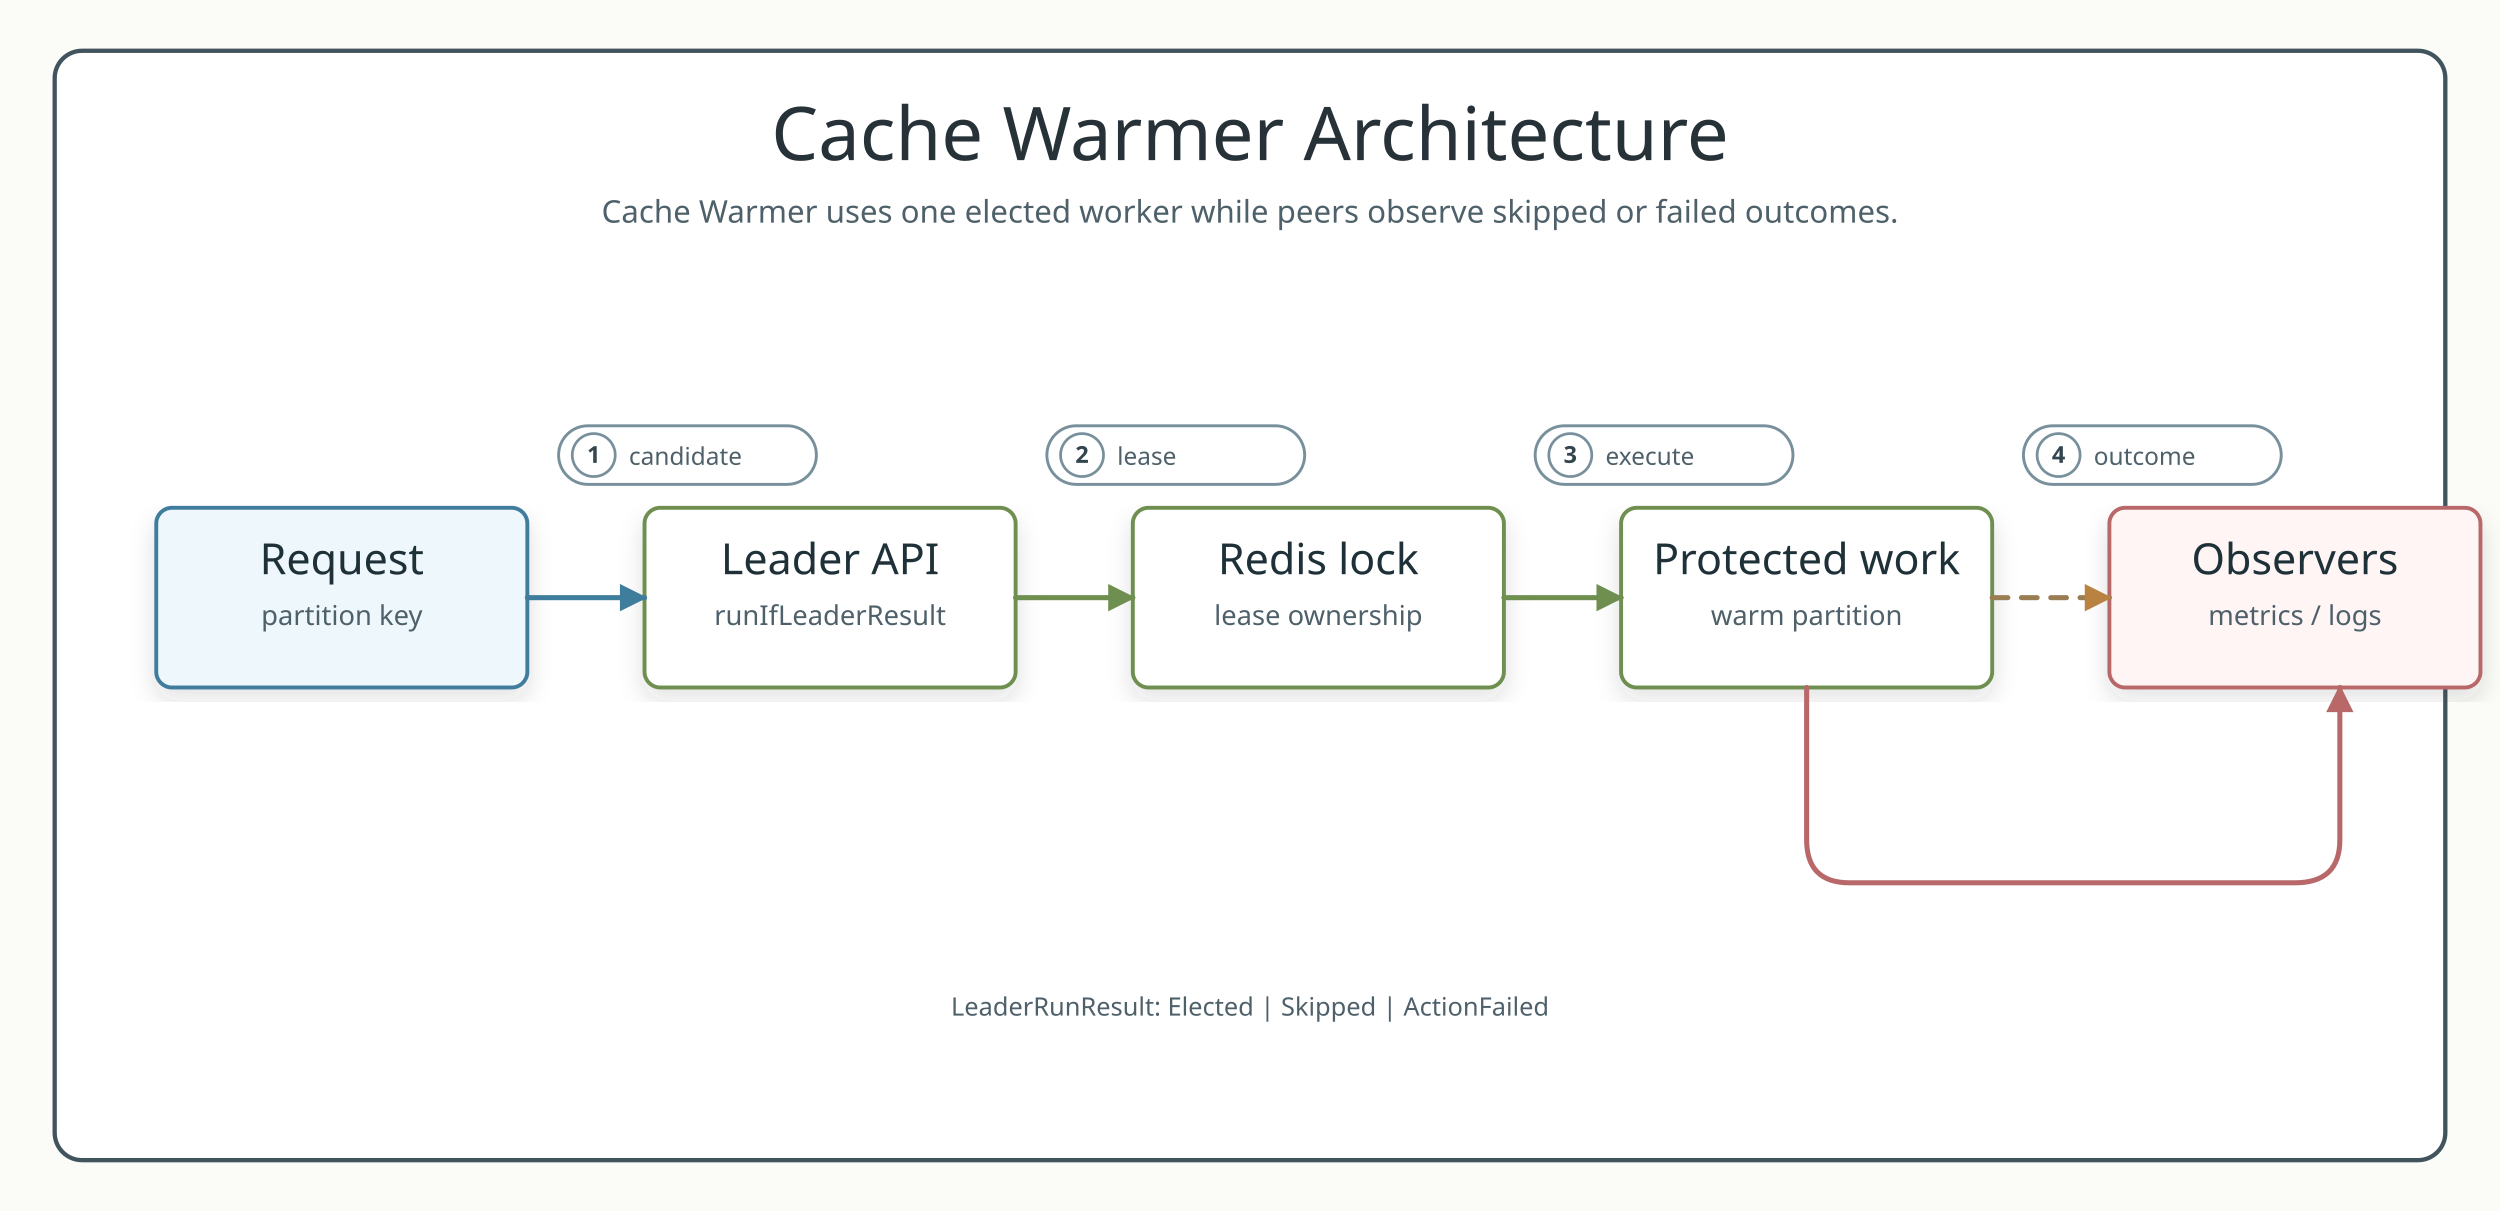
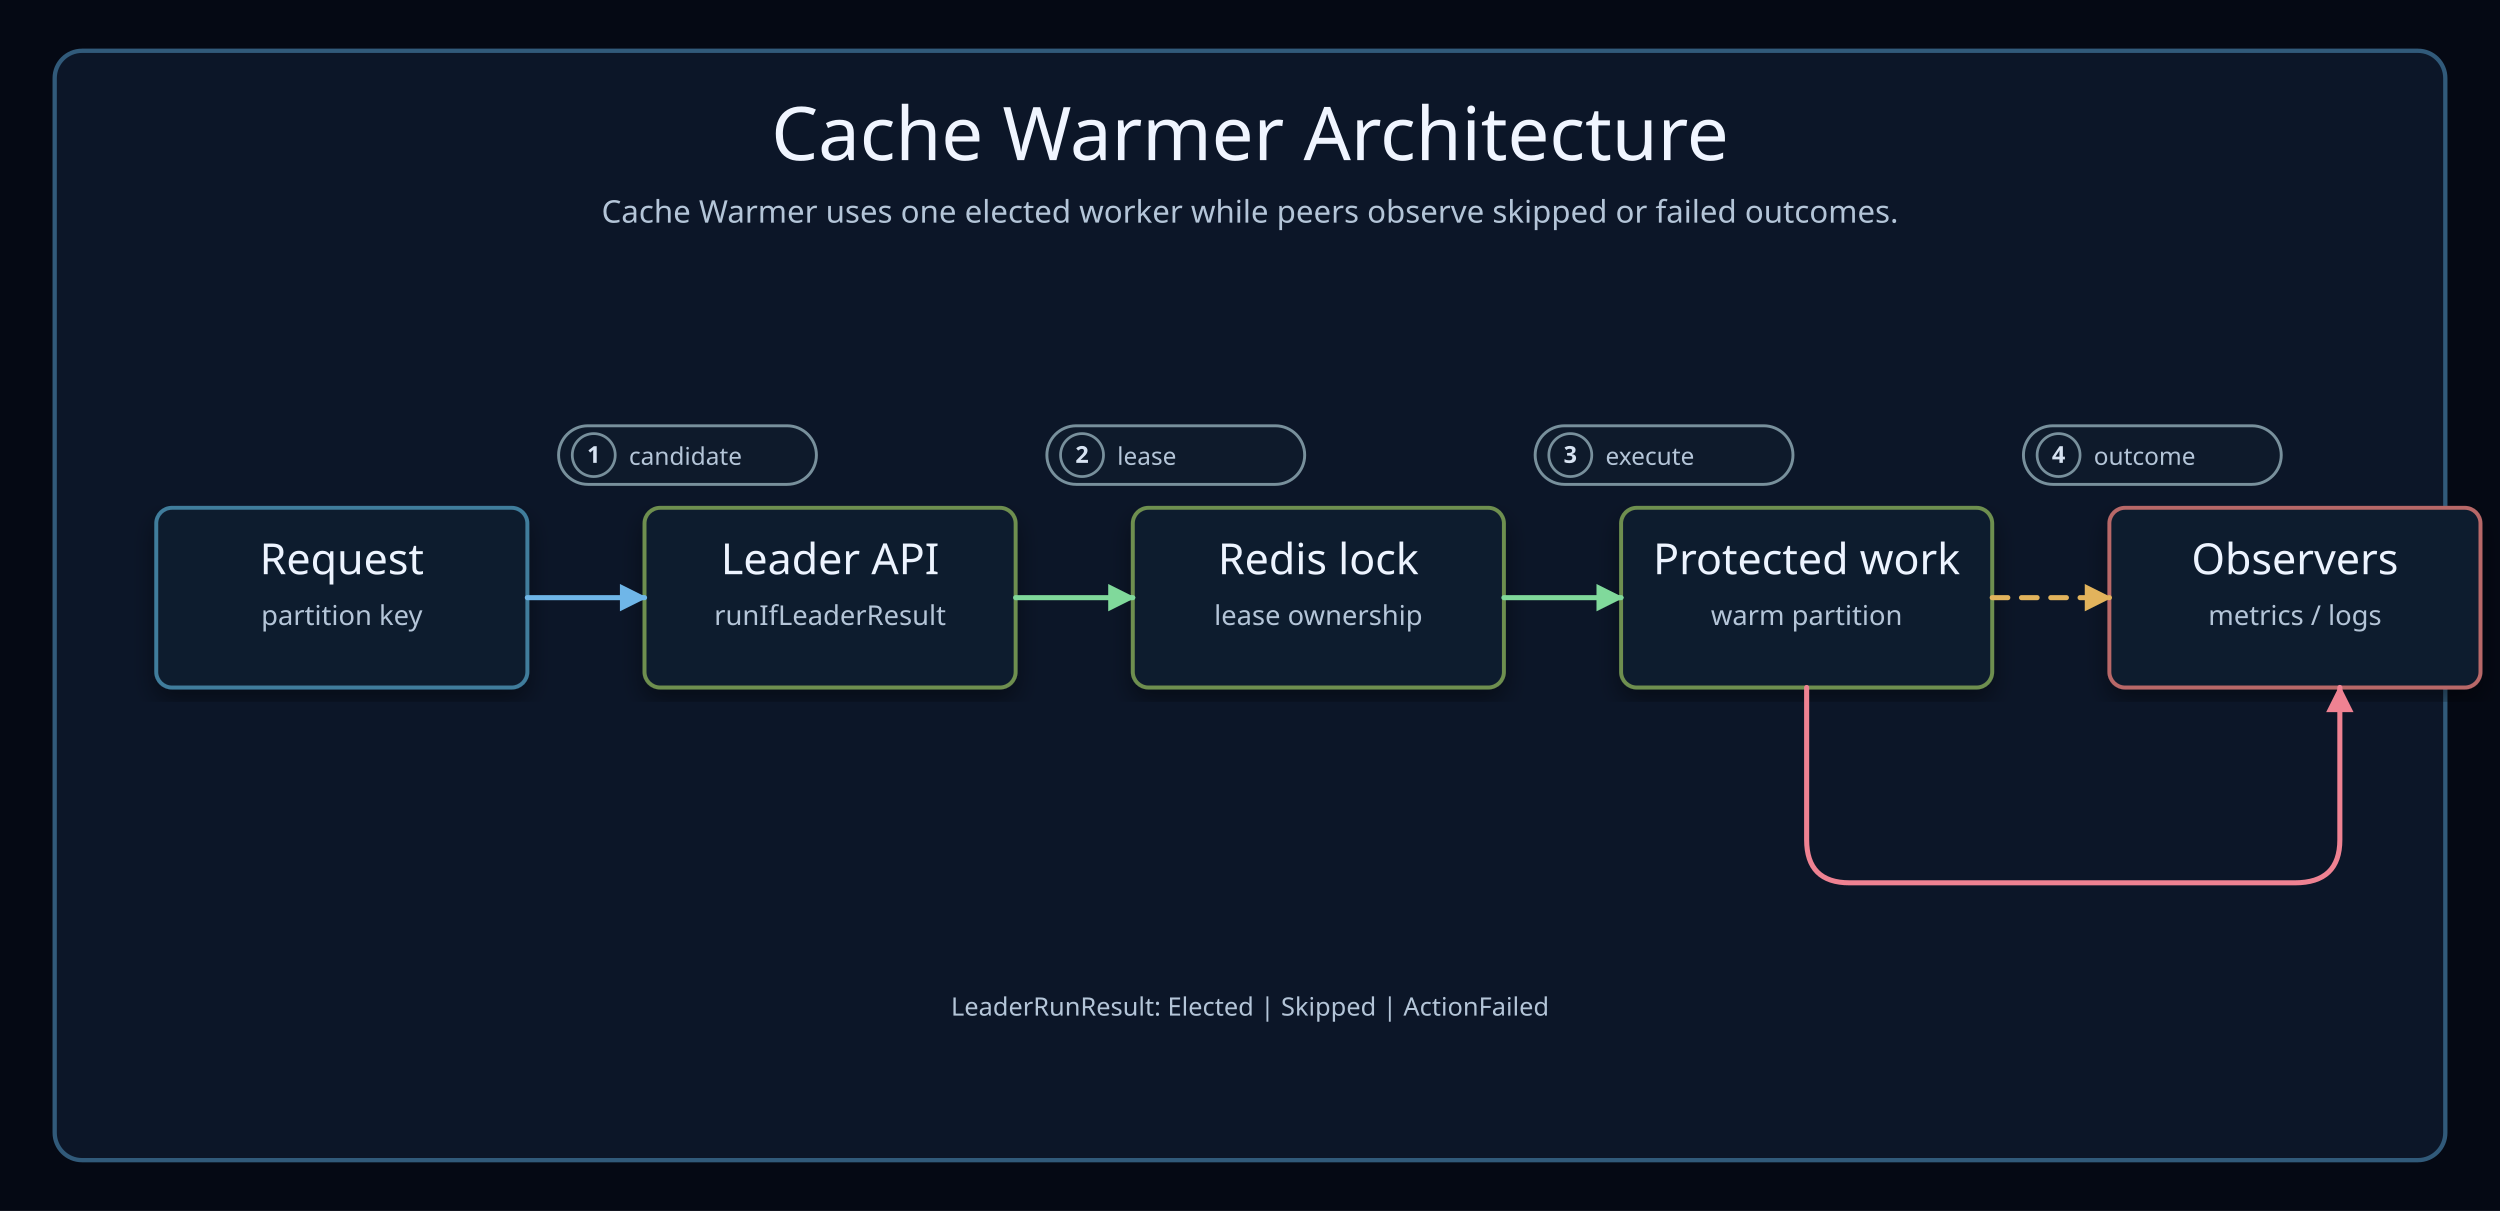
<svg xmlns="http://www.w3.org/2000/svg" width="1280" height="620" viewBox="0 0 1280 620" role="img" aria-labelledby="title desc">
  <defs>
    <filter id="shadow" x="-8%" y="-8%" width="116%" height="116%">
-       <feDropShadow dx="0" dy="6" stdDeviation="6" flood-color="#28343b" flood-opacity="0.13" />
+       <feDropShadow dx="0" dy="6" stdDeviation="6" flood-color="#02050a" flood-opacity="0.42" />
    </filter>
    <marker id="arrow-blue" viewBox="0 0 10 10" markerUnits="userSpaceOnUse" markerWidth="14" markerHeight="14" refX="9" refY="5" orient="auto">
-       <path d="M 0 0 L 10 5 L 0 10 Z" fill="#3f7d9c" stroke="#3f7d9c" stroke-width="0" stroke-dasharray="none" style="stroke-dasharray:none!important" />
+       <path d="M 0 0 L 10 5 L 0 10 Z" fill="#6fb6e8" stroke="#6fb6e8" stroke-width="0" stroke-dasharray="none" style="stroke-dasharray:none!important" />
    </marker>
    <marker id="arrow-green" viewBox="0 0 10 10" markerUnits="userSpaceOnUse" markerWidth="14" markerHeight="14" refX="9" refY="5" orient="auto">
-       <path d="M 0 0 L 10 5 L 0 10 Z" fill="#6e8f4f" stroke="#6e8f4f" stroke-width="0" stroke-dasharray="none" style="stroke-dasharray:none!important" />
+       <path d="M 0 0 L 10 5 L 0 10 Z" fill="#80d99b" stroke="#80d99b" stroke-width="0" stroke-dasharray="none" style="stroke-dasharray:none!important" />
    </marker>
    <marker id="arrow-amber" viewBox="0 0 10 10" markerUnits="userSpaceOnUse" markerWidth="14" markerHeight="14" refX="9" refY="5" orient="auto">
-       <path d="M 0 0 L 10 5 L 0 10 Z" fill="#b98240" stroke="#b98240" stroke-width="0" stroke-dasharray="none" style="stroke-dasharray:none!important" />
+       <path d="M 0 0 L 10 5 L 0 10 Z" fill="#e2b35c" stroke="#e2b35c" stroke-width="0" stroke-dasharray="none" style="stroke-dasharray:none!important" />
    </marker>
    <marker id="arrow-red" viewBox="0 0 10 10" markerUnits="userSpaceOnUse" markerWidth="14" markerHeight="14" refX="9" refY="5" orient="auto">
-       <path d="M 0 0 L 10 5 L 0 10 Z" fill="#b86868" stroke="#b86868" stroke-width="0" stroke-dasharray="none" style="stroke-dasharray:none!important" />
+       <path d="M 0 0 L 10 5 L 0 10 Z" fill="#ef8292" stroke="#ef8292" stroke-width="0" stroke-dasharray="none" style="stroke-dasharray:none!important" />
    </marker>
    <marker id="arrow-slate" viewBox="0 0 10 10" markerUnits="userSpaceOnUse" markerWidth="14" markerHeight="14" refX="9" refY="5" orient="auto">
-       <path d="M 0 0 L 10 5 L 0 10 Z" fill="#78909c" stroke="#78909c" stroke-width="0" stroke-dasharray="none" style="stroke-dasharray:none!important" />
+       <path d="M 0 0 L 10 5 L 0 10 Z" fill="#87a8c2" stroke="#87a8c2" stroke-width="0" stroke-dasharray="none" style="stroke-dasharray:none!important" />
    </marker>
    <style>
-       .canvas{fill:#fbfcf8}.frame{fill:#fff;stroke:#41545d;stroke-width:2.2}
-       .title{font-family:"Architects Daughter";font-size:38px;fill:#263238}
-       .subtitle,.detail,.labelText,.footer,.axis,.tick,.legend,.role{font-family:"Comic Mono";fill:#4e6069}
+       .canvas{fill:#050914}.frame{fill:#0c1628;stroke:#315a7a;stroke-width:2.2}
+       .title{font-family:"Architects Daughter";font-size:38px;fill:#f0f5ff}
+       .subtitle,.detail,.labelText,.footer,.axis,.tick,.legend,.role{font-family:"Comic Mono";fill:#b4c5d8}
      .subtitle{font-size:16px}.detail{font-size:14px}.footer{font-size:13px}.axis,.tick,.legend{font-size:13px}
      .role{font-family:"Comic Mono";font-size:12.5px}
-       .bandTitle,.cardTitle,.participant{font-family:"Architects Daughter";fill:#1f3138}
+       .bandTitle,.cardTitle,.participant{font-family:"Architects Daughter";fill:#edf4ff}
      .bandTitle{font-size:23px}.cardTitle{font-size:22px}.participant{font-size:19px}
-       .mono,.code,.badgeText{font-family:"Comic Mono";fill:#33454e}
-       .band{fill:#f5f9fb;stroke:#c8d7df;stroke-width:1.6}.bandAlt{fill:#fbfdf8;stroke:#d7e0d0;stroke-width:1.6}
-       .card{filter:url(#shadow);stroke-width:2}.header{fill:#fff;stroke:#546e7a;stroke-width:2}
+       .mono,.code,.badgeText{font-family:"Comic Mono";fill:#d7e3f2}
+       .band{fill:#101d30;stroke:#294c69;stroke-width:1.6}.bandAlt{fill:#10231f;stroke:#2f6257;stroke-width:1.6}
+       .card{filter:url(#shadow);fill:#111d2f!important;stroke-width:2}.header{fill:#111d2f;stroke:#537a99;stroke-width:2}
+       .surfaceWarm{fill:#211c16;stroke:#8b6a34;stroke-width:2}.surfacePurple{fill:#1c1930;stroke:#7058a2;stroke-width:2}
+       .footerBar{fill:#0e1b2e;stroke:#294c69;stroke-width:2}.tableHeader{fill:#142b46;stroke:#537a99;stroke-width:2}
      .edge,.call,.return,.skip,.state{fill:none;stroke-width:2.6;stroke-linecap:round;stroke-linejoin:round}
-       .call{stroke:#3f7d9c;marker-end:url(#arrow-blue)}.state{stroke:#6e8f4f;marker-end:url(#arrow-green)}
-       .return{stroke:#9b7d54;marker-end:url(#arrow-amber);stroke-dasharray:8 7}.skip{stroke:#b86868;marker-end:url(#arrow-red)}
-       .pill,.label{fill:#fff;stroke-width:1.5}.labelText{font-size:12.5px}.badgeText{font-size:12px;font-weight:700}
-       .lifeline{stroke:#9aaab1;stroke-width:2;stroke-dasharray:7 8}.activation{fill:#e6f2ec;stroke:#5b7e67;stroke-width:1.7}
-       .branch{fill:none;stroke:#78909c;stroke-width:2.2;stroke-dasharray:12 8}.divider{stroke:#78909c;stroke-width:1.4;stroke-dasharray:8 7}
+       .call{stroke:#6fb6e8;marker-end:url(#arrow-blue)}.state{stroke:#80d99b;marker-end:url(#arrow-green)}
+       .return{stroke:#e2b35c;marker-end:url(#arrow-amber);stroke-dasharray:8 7}.skip{stroke:#ef8292;marker-end:url(#arrow-red)}
+       .pill,.label{fill:#0e1a2b;stroke-width:1.5}.badgeCircle{fill:#0e1a2b}.labelText{font-size:12.5px}.badgeText{font-size:12px;font-weight:700}
+       .lifeline{stroke:#52718a;stroke-width:2;stroke-dasharray:7 8}.activation{fill:#193c32;stroke:#71bf8b;stroke-width:1.7}
+       .branch{fill:none;stroke:#7194ae;stroke-width:2.2;stroke-dasharray:12 8}.divider{stroke:#7194ae;stroke-width:1.4;stroke-dasharray:8 7}
    </style>
  </defs>
  <rect class="canvas" width="1280" height="620" />
  <rect class="frame" x="28" y="26" width="1224" height="568" rx="14" />
  <text x="640" y="82" class="title" text-anchor="middle">Cache Warmer Architecture</text>
  <text x="640" y="114" class="subtitle" text-anchor="middle">Cache Warmer uses one elected worker while peers observe skipped or failed outcomes.</text>
  <g>
    <rect x="80" y="260" width="190" height="92" rx="8" class="card" fill="#eef7fb" stroke="#3f7d9c" />
    <text x="175" y="294" class="cardTitle" text-anchor="middle">Request</text>
    <text x="175" y="320" class="detail" text-anchor="middle">partition key</text>
  </g>
  <g>
    <rect x="330" y="260" width="190" height="92" rx="8" class="card" fill="#fff" stroke="#6e8f4f" />
    <text x="425" y="294" class="cardTitle" text-anchor="middle">Leader API</text>
    <text x="425" y="320" class="detail" text-anchor="middle">runIfLeaderResult</text>
  </g>
  <g>
    <rect x="580" y="260" width="190" height="92" rx="8" class="card" fill="#fff" stroke="#6e8f4f" />
    <text x="675" y="294" class="cardTitle" text-anchor="middle">Redis lock</text>
    <text x="675" y="320" class="detail" text-anchor="middle">lease ownership</text>
  </g>
  <g>
    <rect x="830" y="260" width="190" height="92" rx="8" class="card" fill="#fff" stroke="#6e8f4f" />
    <text x="925" y="294" class="cardTitle" text-anchor="middle">Protected work</text>
    <text x="925" y="320" class="detail" text-anchor="middle">warm partition</text>
  </g>
  <g>
    <rect x="1080" y="260" width="190" height="92" rx="8" class="card" fill="#fff5f5" stroke="#b86868" />
    <text x="1175" y="294" class="cardTitle" text-anchor="middle">Observers</text>
    <text x="1175" y="320" class="detail" text-anchor="middle">metrics / logs</text>
  </g>
  <path d="M 270 306 L 330 306" class="call" />
  <path d="M 520 306 L 580 306" class="state" />
  <path d="M 770 306 L 830 306" class="state" />
  <path d="M 1020 306 L 1080 306" class="return" />
  <path d="M 925 352 L 925 430 Q 925 452 947 452 L 1175 452 Q 1198 452 1198 430 L 1198 352" class="skip" />
  <g>
    <rect x="286" y="218" width="132" height="30" rx="15" class="pill" stroke="#78909c" />
-     <circle cx="304" cy="233" r="11" fill="#fff" stroke="#78909c" stroke-width="1.4" />
+     <circle cx="304" cy="233" r="11" class="badgeCircle" stroke="#78909c" stroke-width="1.4" />
    <text x="304" y="237" text-anchor="middle" class="badgeText">1</text>
    <text x="322" y="238" class="labelText">candidate</text>
  </g>
  <g>
    <rect x="536" y="218" width="132" height="30" rx="15" class="pill" stroke="#78909c" />
-     <circle cx="554" cy="233" r="11" fill="#fff" stroke="#78909c" stroke-width="1.4" />
+     <circle cx="554" cy="233" r="11" class="badgeCircle" stroke="#78909c" stroke-width="1.4" />
    <text x="554" y="237" text-anchor="middle" class="badgeText">2</text>
    <text x="572" y="238" class="labelText">lease</text>
  </g>
  <g>
    <rect x="786" y="218" width="132" height="30" rx="15" class="pill" stroke="#78909c" />
-     <circle cx="804" cy="233" r="11" fill="#fff" stroke="#78909c" stroke-width="1.4" />
+     <circle cx="804" cy="233" r="11" class="badgeCircle" stroke="#78909c" stroke-width="1.4" />
    <text x="804" y="237" text-anchor="middle" class="badgeText">3</text>
    <text x="822" y="238" class="labelText">execute</text>
  </g>
  <g>
    <rect x="1036" y="218" width="132" height="30" rx="15" class="pill" stroke="#78909c" />
-     <circle cx="1054" cy="233" r="11" fill="#fff" stroke="#78909c" stroke-width="1.4" />
+     <circle cx="1054" cy="233" r="11" class="badgeCircle" stroke="#78909c" stroke-width="1.4" />
    <text x="1054" y="237" text-anchor="middle" class="badgeText">4</text>
    <text x="1072" y="238" class="labelText">outcome</text>
  </g>
  <text x="640" y="520" class="footer" text-anchor="middle">LeaderRunResult: Elected | Skipped | ActionFailed</text>
</svg>
